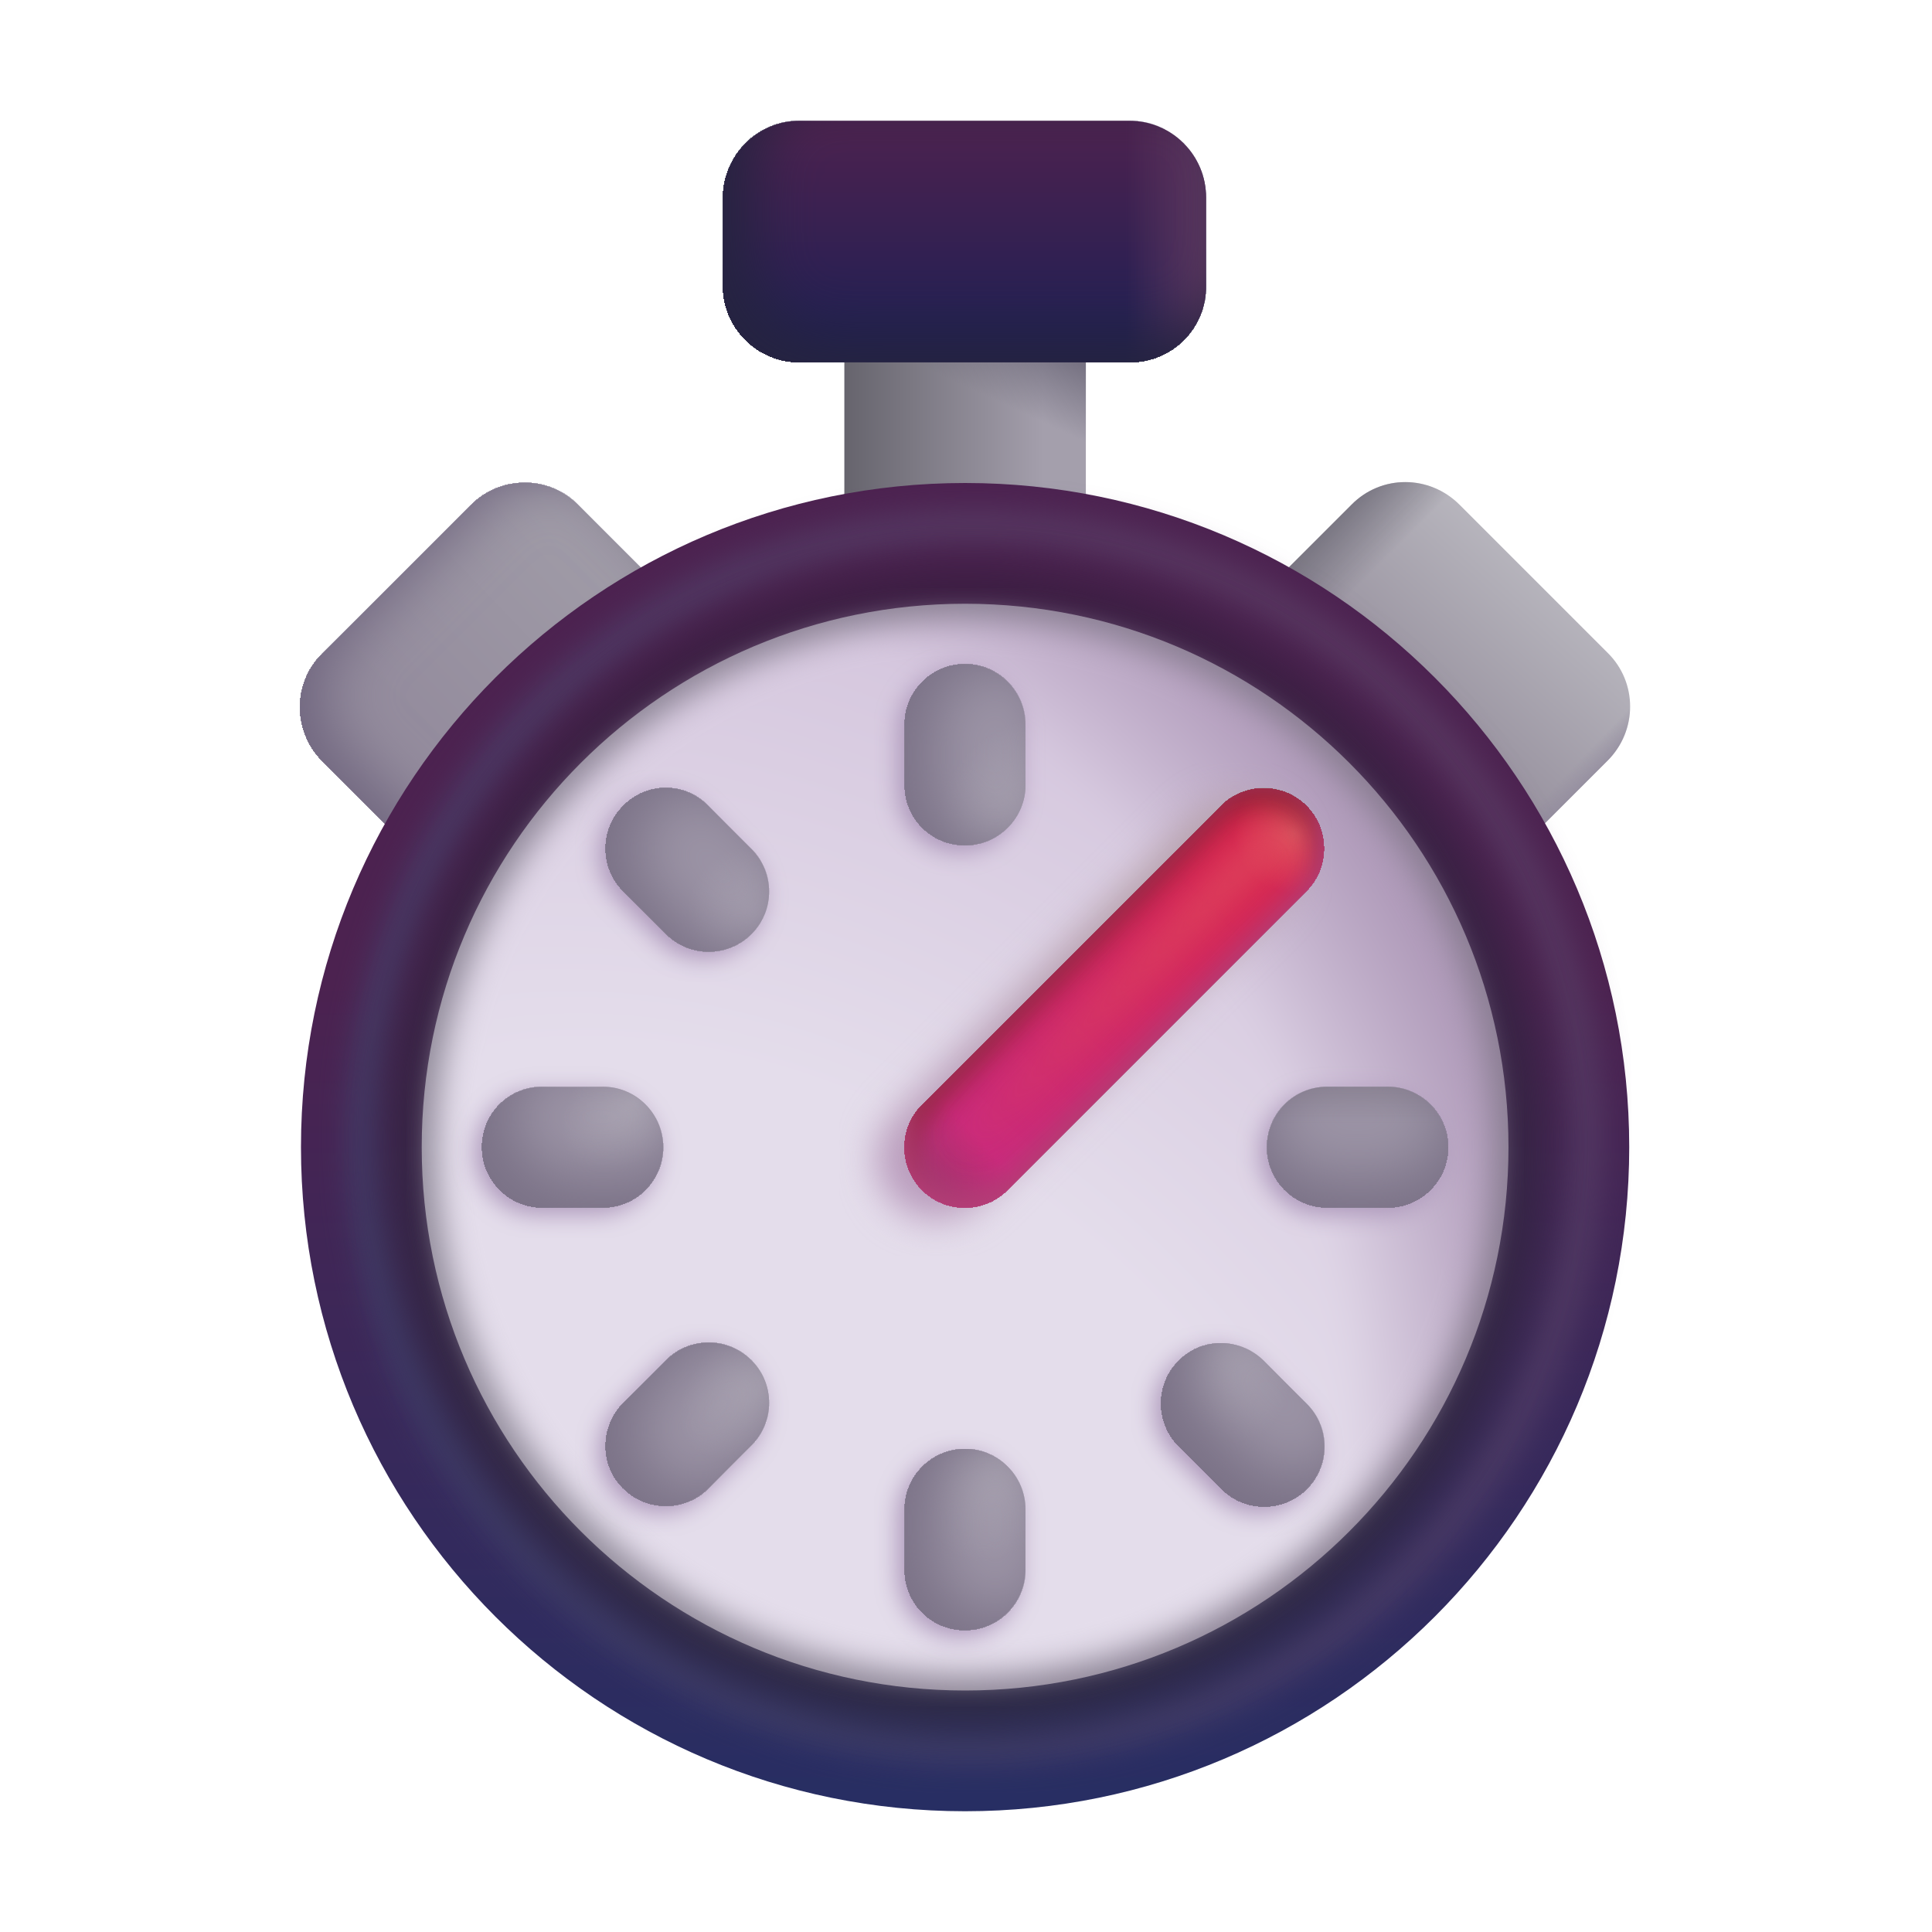
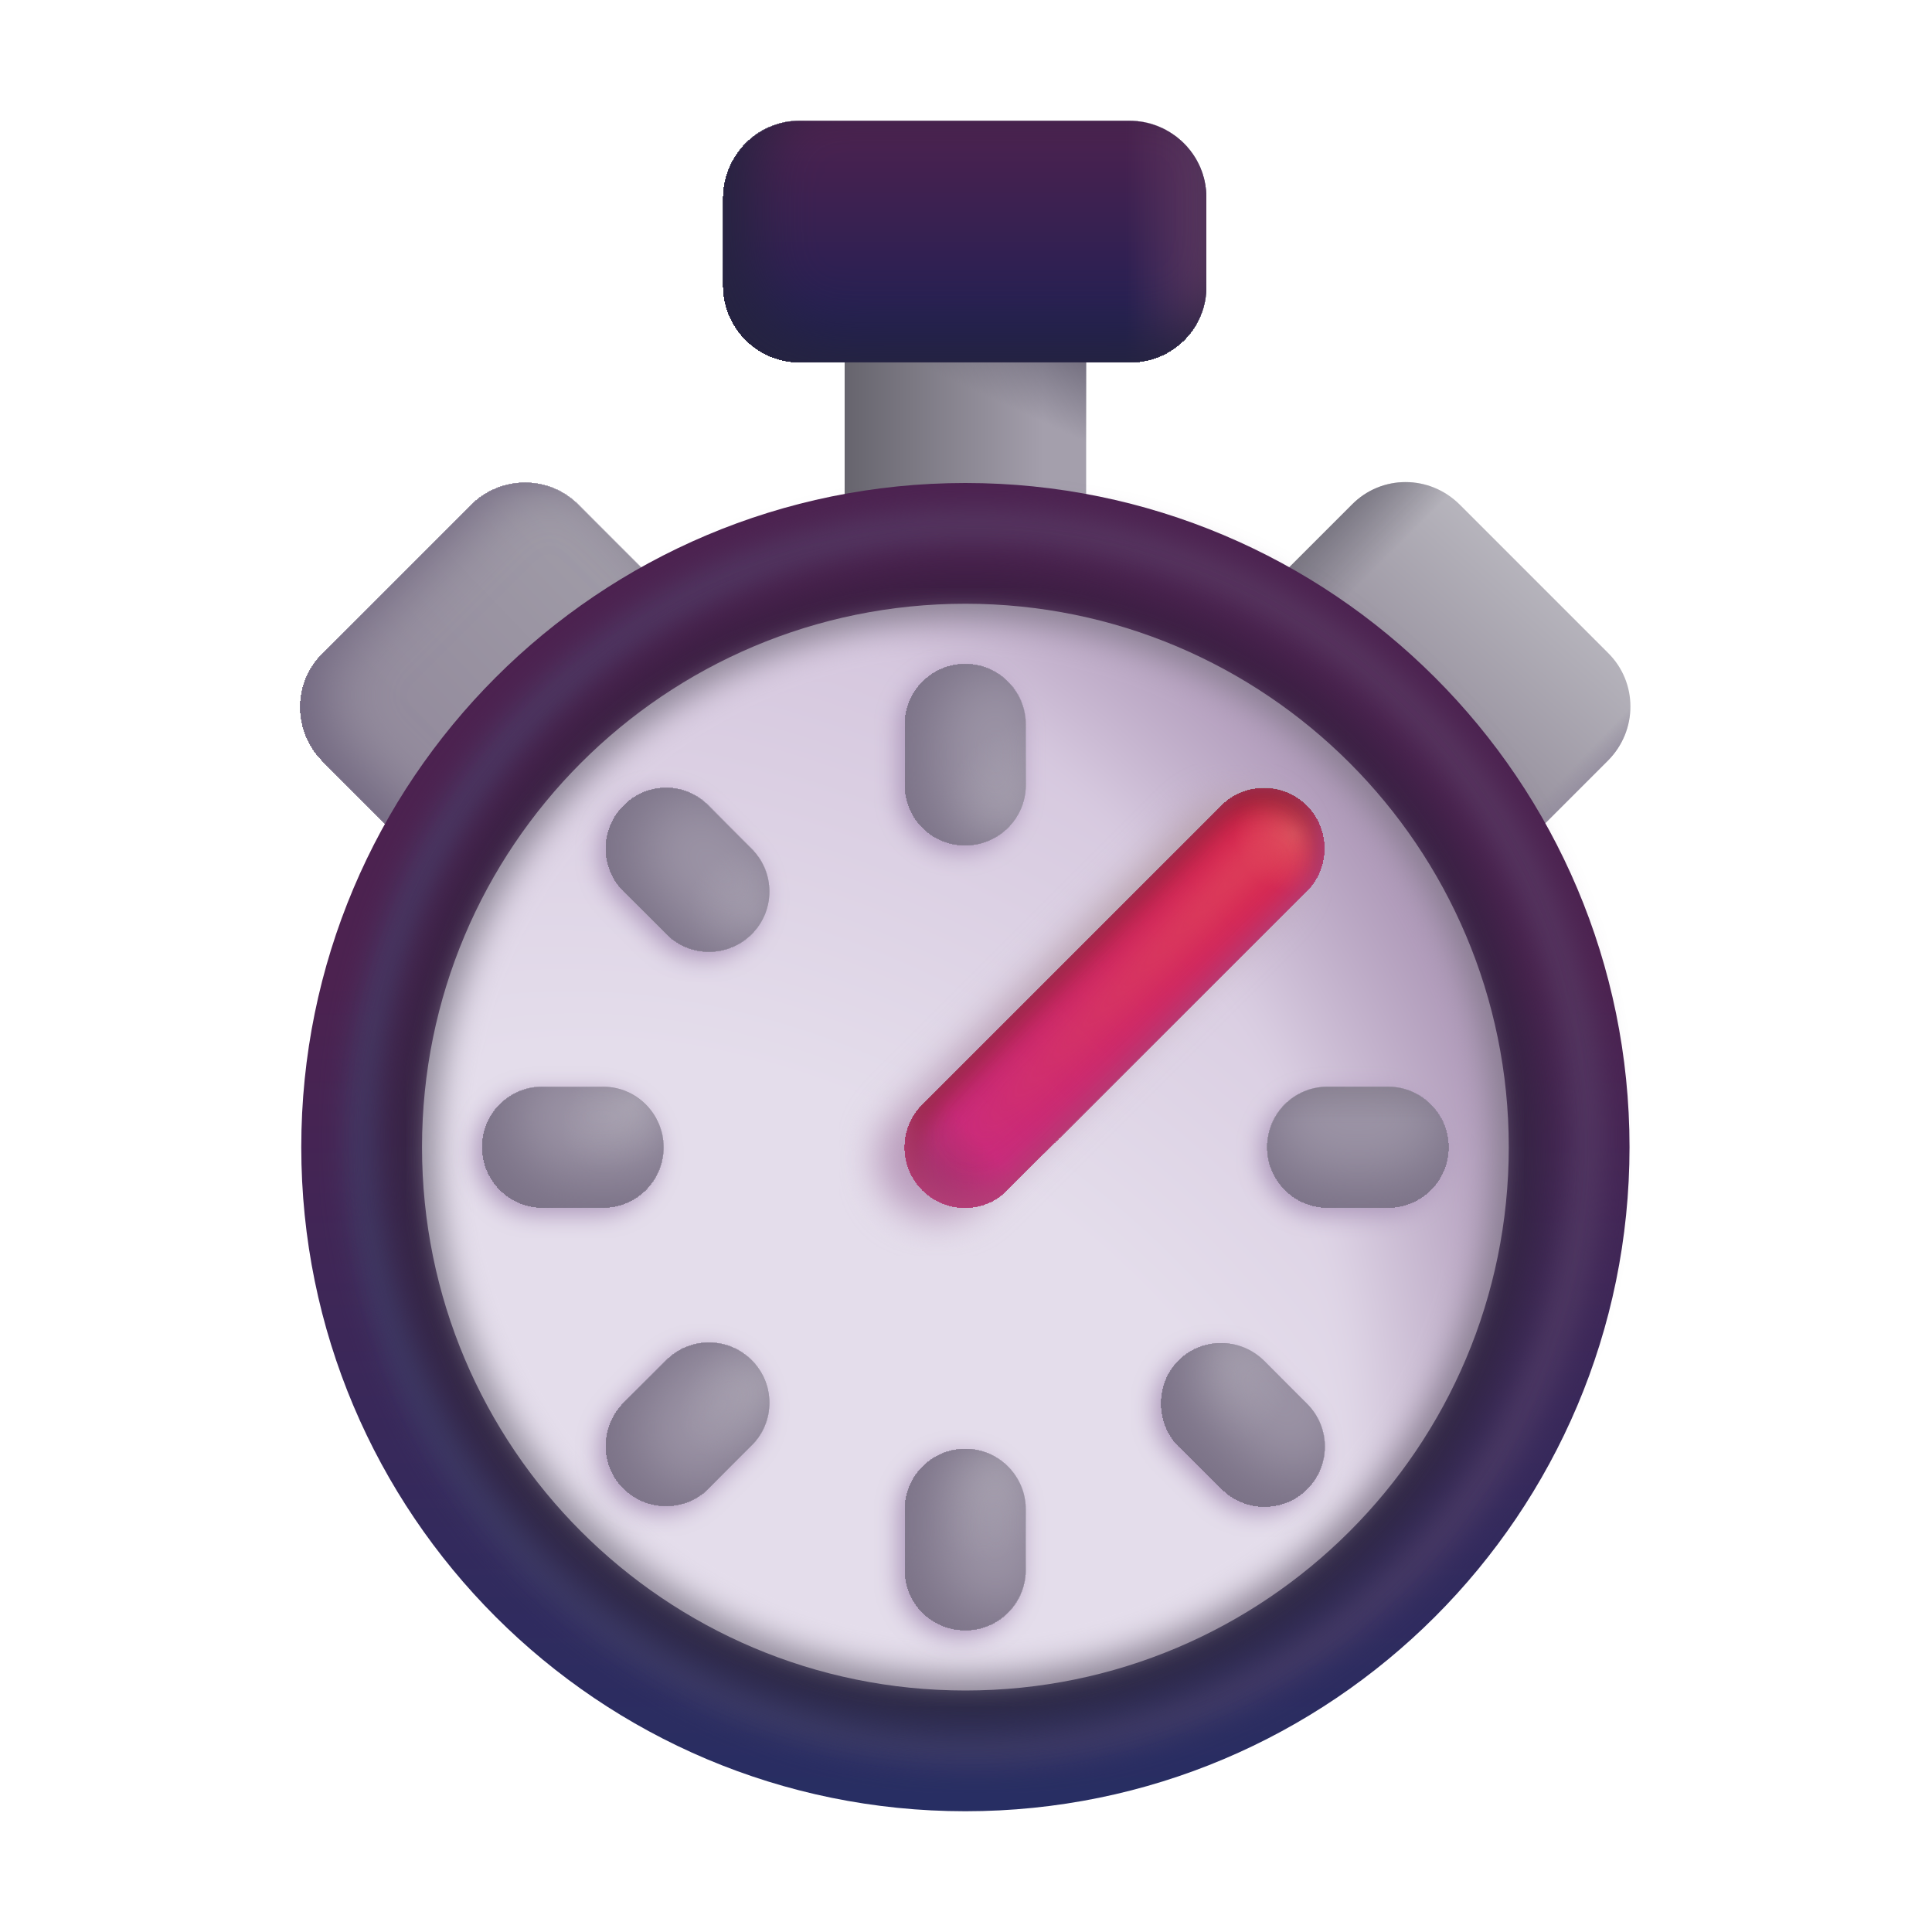
<svg xmlns="http://www.w3.org/2000/svg" width="32" height="32" viewBox="0 0 32 32" fill="none">
-   <path d="M17.985 6H13.985V9H17.985V6Z" fill="url(#paint0_linear_18_13360)" />
-   <path d="M17.985 6H13.985V9H17.985V6Z" fill="url(#paint1_linear_18_13360)" />
+   <path d="M17.99 6H13.99V9H17.99V6Z" fill="url(#paint0_linear_18_13360)" />
+   <path d="M17.99 6H13.99V9H17.99V6Z" fill="url(#paint1_linear_18_13360)" />
  <g filter="url(#filter0_i_18_13360)">
-     <path d="M10.615 11.19L8.165 13.64C7.665 14.14 6.865 14.14 6.375 13.64L5.345 12.61C4.845 12.11 4.845 11.31 5.345 10.82L7.795 8.37C8.295 7.87 9.095 7.87 9.585 8.37L10.625 9.41C11.115 9.89 11.115 10.7 10.615 11.19Z" fill="url(#paint2_linear_18_13360)" />
-   </g>
-   <path d="M21.345 11.19L23.795 13.64C24.295 14.14 25.095 14.14 25.585 13.64L26.625 12.6C27.125 12.1 27.125 11.3 26.625 10.81L24.175 8.36C23.675 7.86 22.875 7.86 22.385 8.36L21.345 9.4C20.845 9.89 20.845 10.7 21.345 11.19Z" fill="url(#paint3_linear_18_13360)" />
-   <path d="M21.345 11.19L23.795 13.64C24.295 14.14 25.095 14.14 25.585 13.64L26.625 12.6C27.125 12.1 27.125 11.3 26.625 10.81L24.175 8.36C23.675 7.86 22.875 7.86 22.385 8.36L21.345 9.4C20.845 9.89 20.845 10.7 21.345 11.19Z" fill="url(#paint4_linear_18_13360)" />
-   <path d="M21.345 11.19L23.795 13.64C24.295 14.14 25.095 14.14 25.585 13.64L26.625 12.6C27.125 12.1 27.125 11.3 26.625 10.81L24.175 8.36C23.675 7.86 22.875 7.86 22.385 8.36L21.345 9.4C20.845 9.89 20.845 10.7 21.345 11.19Z" fill="url(#paint5_linear_18_13360)" />
-   <path d="M15.985 30C22.06 30 26.985 25.075 26.985 19C26.985 12.925 22.06 8 15.985 8C9.91 8 4.985 12.925 4.985 19C4.985 25.075 9.91 30 15.985 30Z" fill="url(#paint6_linear_18_13360)" />
+     <path d="M10.62 11.19L8.16 13.64C7.67 14.14 6.87 14.14 6.38 13.64L5.35 12.61C4.85 12.11 4.85 11.31 5.35 10.82L7.8 8.37C8.3 7.87 9.1 7.87 9.59 8.37L10.63 9.41C11.12 9.89 11.12 10.7 10.62 11.19Z" fill="url(#paint2_linear_18_13360)" />
+   </g>
+   <path d="M21.35 11.19L23.8 13.64C24.3 14.14 25.1 14.14 25.59 13.64L26.63 12.6C27.13 12.1 27.13 11.3 26.63 10.81L24.18 8.36C23.68 7.86 22.88 7.86 22.39 8.36L21.35 9.4C20.85 9.89 20.85 10.7 21.35 11.19Z" fill="url(#paint3_linear_18_13360)" />
+   <path d="M21.35 11.19L23.8 13.64C24.3 14.14 25.1 14.14 25.59 13.64L26.63 12.6C27.13 12.1 27.13 11.3 26.63 10.81L24.18 8.36C23.68 7.86 22.88 7.86 22.39 8.36L21.35 9.4C20.85 9.89 20.85 10.7 21.35 11.19Z" fill="url(#paint4_linear_18_13360)" />
+   <path d="M21.35 11.19L23.8 13.64C24.3 14.14 25.1 14.14 25.59 13.64L26.63 12.6C27.13 12.1 27.13 11.3 26.63 10.81L24.18 8.36C23.68 7.86 22.88 7.86 22.39 8.36L21.35 9.4C20.85 9.89 20.85 10.7 21.35 11.19Z" fill="url(#paint5_linear_18_13360)" />
+   <path d="M15.99 30C22.06 30 26.99 25.08 26.99 19C26.99 12.92 22.06 8 15.99 8C9.91 8 4.99 12.92 4.99 19C4.99 25.08 9.91 30 15.99 30Z" fill="url(#paint6_linear_18_13360)" />
  <g filter="url(#filter1_f_18_13360)">
-     <path d="M16.157 28.938C21.74 28.938 26.266 24.411 26.266 18.828C26.266 13.245 21.74 8.719 16.157 8.719C10.574 8.719 6.048 13.245 6.048 18.828C6.048 24.411 10.574 28.938 16.157 28.938Z" stroke="url(#paint7_linear_18_13360)" stroke-width="0.5" />
+     <path d="M16.16 28.94C21.74 28.94 26.27 24.41 26.27 18.83C26.27 13.24 21.74 8.72 16.16 8.72C10.57 8.72 6.05 13.24 6.05 18.83C6.05 24.41 10.57 28.94 16.16 28.94Z" stroke="url(#paint7_linear_18_13360)" stroke-width="0.5" />
  </g>
  <g filter="url(#filter2_f_18_13360)">
-     <path d="M15.985 28.594C21.284 28.594 25.579 24.299 25.579 19C25.579 13.701 21.284 9.406 15.985 9.406C10.687 9.406 6.391 13.701 6.391 19C6.391 24.299 10.687 28.594 15.985 28.594Z" fill="url(#paint8_linear_18_13360)" />
+     <path d="M15.99 28.59C21.28 28.59 25.58 24.3 25.58 19C25.58 13.7 21.28 9.41 15.99 9.41C10.69 9.41 6.39 13.7 6.39 19C6.39 24.3 10.69 28.59 15.99 28.59Z" fill="url(#paint8_linear_18_13360)" />
  </g>
  <g filter="url(#filter3_i_18_13360)">
-     <path d="M18.715 6H13.245C12.545 6 11.975 5.43 11.975 4.73V3.27C11.985 2.57 12.545 2 13.245 2H18.705C19.405 2 19.975 2.57 19.975 3.27V4.73C19.985 5.43 19.415 6 18.715 6Z" fill="url(#paint9_linear_18_13360)" />
-     <path d="M18.715 6H13.245C12.545 6 11.975 5.43 11.975 4.73V3.27C11.985 2.57 12.545 2 13.245 2H18.705C19.405 2 19.975 2.57 19.975 3.27V4.73C19.985 5.43 19.415 6 18.715 6Z" fill="url(#paint10_linear_18_13360)" />
-   </g>
-   <path d="M15.985 28C20.956 28 24.985 23.971 24.985 19C24.985 14.029 20.956 10 15.985 10C11.014 10 6.985 14.029 6.985 19C6.985 23.971 11.014 28 15.985 28Z" fill="url(#paint11_linear_18_13360)" />
+     <path d="M18.72 6H13.25C12.55 6 11.98 5.43 11.98 4.73V3.27C11.99 2.57 12.55 2 13.25 2H18.7C19.41 2 19.98 2.57 19.98 3.27V4.73C19.99 5.43 19.42 6 18.72 6Z" fill="url(#paint9_linear_18_13360)" />
+     <path d="M18.72 6H13.25C12.55 6 11.98 5.43 11.98 4.73V3.27C11.99 2.57 12.55 2 13.25 2H18.7C19.41 2 19.98 2.57 19.98 3.27V4.73C19.99 5.43 19.42 6 18.72 6Z" fill="url(#paint10_linear_18_13360)" />
+   </g>
+   <path d="M15.99 28C20.96 28 24.99 23.97 24.99 19C24.99 14.03 20.96 10 15.99 10C11.01 10 6.99 14.03 6.99 19C6.99 23.97 11.01 28 15.99 28Z" fill="url(#paint11_linear_18_13360)" />
  <g filter="url(#filter4_f_18_13360)">
-     <path d="M15.985 27.75C20.818 27.75 24.736 23.833 24.736 19C24.736 14.167 20.818 10.249 15.985 10.249C11.152 10.249 7.234 14.167 7.234 19C7.234 23.833 11.152 27.75 15.985 27.75Z" fill="url(#paint12_radial_18_13360)" />
-     <path d="M15.985 27.75C20.818 27.75 24.736 23.833 24.736 19C24.736 14.167 20.818 10.249 15.985 10.249C11.152 10.249 7.234 14.167 7.234 19C7.234 23.833 11.152 27.75 15.985 27.75Z" fill="url(#paint13_radial_18_13360)" />
+     <path d="M15.99 27.75C20.82 27.75 24.74 23.83 24.74 19C24.74 14.17 20.82 10.25 15.99 10.25C11.15 10.25 7.23 14.17 7.23 19C7.23 23.83 11.15 27.75 15.99 27.75Z" fill="url(#paint12_radial_18_13360)" />
+     <path d="M15.99 27.75C20.82 27.75 24.74 23.83 24.74 19C24.74 14.17 20.82 10.25 15.99 10.25C11.15 10.25 7.23 14.17 7.23 19C7.23 23.83 11.15 27.75 15.99 27.75Z" fill="url(#paint13_radial_18_13360)" />
  </g>
  <g filter="url(#filter5_f_18_13360)">
-     <path d="M14.805 19.904C14.415 19.515 14.415 18.884 14.805 18.494L19.755 13.544C20.145 13.155 20.775 13.155 21.165 13.544C21.555 13.934 21.555 14.565 21.165 14.954L16.215 19.904C15.825 20.294 15.195 20.294 14.805 19.904Z" fill="url(#paint14_linear_18_13360)" />
+     <path d="M14.81 19.9C14.42 19.51 14.42 18.88 14.81 18.49L19.76 13.54C20.15 13.15 20.78 13.15 21.17 13.54C21.56 13.93 21.56 14.56 21.17 14.95L16.22 19.9C15.83 20.29 15.2 20.29 14.81 19.9Z" fill="url(#paint14_linear_18_13360)" />
  </g>
  <g filter="url(#filter6_di_18_13360)">
-     <path d="M14.985 13V12C14.985 11.45 15.435 11 15.985 11C16.535 11 16.985 11.45 16.985 12V13C16.985 13.55 16.535 14 15.985 14C15.425 14 14.985 13.55 14.985 13Z" fill="#9B93A5" />
-     <path d="M14.985 13V12C14.985 11.45 15.435 11 15.985 11C16.535 11 16.985 11.45 16.985 12V13C16.985 13.55 16.535 14 15.985 14C15.425 14 14.985 13.55 14.985 13Z" fill="url(#paint15_radial_18_13360)" />
+     <path d="M14.99 13V12C14.99 11.45 15.44 11 15.99 11C16.54 11 16.99 11.45 16.99 12V13C16.99 13.55 16.54 14 15.99 14C15.43 14 14.99 13.55 14.99 13Z" fill="#9B93A5" />
+     <path d="M14.99 13V12C14.99 11.45 15.44 11 15.99 11C16.54 11 16.99 11.45 16.99 12V13C16.99 13.55 16.54 14 15.99 14C15.43 14 14.99 13.55 14.99 13Z" fill="url(#paint15_radial_18_13360)" />
  </g>
  <g filter="url(#filter7_di_18_13360)">
-     <path d="M14.985 26V25C14.985 24.45 15.435 24 15.985 24C16.535 24 16.985 24.45 16.985 25V26C16.985 26.55 16.535 27 15.985 27C15.425 27 14.985 26.55 14.985 26Z" fill="#9B93A5" />
-     <path d="M14.985 26V25C14.985 24.45 15.435 24 15.985 24C16.535 24 16.985 24.45 16.985 25V26C16.985 26.55 16.535 27 15.985 27C15.425 27 14.985 26.55 14.985 26Z" fill="url(#paint16_radial_18_13360)" />
+     <path d="M14.99 26V25C14.99 24.45 15.44 24 15.99 24C16.54 24 16.99 24.45 16.99 25V26C16.99 26.55 16.54 27 15.99 27C15.43 27 14.99 26.55 14.99 26Z" fill="#9B93A5" />
+     <path d="M14.99 26V25C14.99 24.45 15.44 24 15.99 24C16.54 24 16.99 24.45 16.99 25V26C16.99 26.55 16.54 27 15.99 27C15.43 27 14.99 26.55 14.99 26Z" fill="url(#paint16_radial_18_13360)" />
  </g>
  <g filter="url(#filter8_di_18_13360)">
-     <path d="M21.985 18H22.985C23.535 18 23.985 18.45 23.985 19C23.985 19.55 23.535 20 22.985 20H21.985C21.435 20 20.985 19.55 20.985 19C20.985 18.45 21.425 18 21.985 18Z" fill="#9B93A5" />
-     <path d="M21.985 18H22.985C23.535 18 23.985 18.45 23.985 19C23.985 19.55 23.535 20 22.985 20H21.985C21.435 20 20.985 19.55 20.985 19C20.985 18.45 21.425 18 21.985 18Z" fill="url(#paint17_linear_18_13360)" />
+     <path d="M21.99 18H22.99C23.54 18 23.99 18.45 23.99 19C23.99 19.55 23.54 20 22.99 20H21.99C21.44 20 20.99 19.55 20.99 19C20.99 18.45 21.43 18 21.99 18Z" fill="#9B93A5" />
+     <path d="M21.99 18H22.99C23.54 18 23.99 18.45 23.99 19C23.99 19.55 23.54 20 22.99 20H21.99C21.44 20 20.99 19.55 20.99 19C20.99 18.45 21.43 18 21.99 18Z" fill="url(#paint17_linear_18_13360)" />
  </g>
  <g filter="url(#filter9_di_18_13360)">
-     <path d="M8.985 18H9.985C10.535 18 10.985 18.45 10.985 19C10.985 19.55 10.535 20 9.985 20H8.985C8.435 20 7.985 19.55 7.985 19C7.985 18.45 8.425 18 8.985 18Z" fill="#9B93A5" />
-     <path d="M8.985 18H9.985C10.535 18 10.985 18.45 10.985 19C10.985 19.55 10.535 20 9.985 20H8.985C8.435 20 7.985 19.55 7.985 19C7.985 18.45 8.425 18 8.985 18Z" fill="url(#paint18_radial_18_13360)" />
+     <path d="M8.99 18H9.99C10.54 18 10.99 18.45 10.99 19C10.99 19.55 10.54 20 9.99 20H8.99C8.44 20 7.99 19.55 7.99 19C7.99 18.45 8.43 18 8.99 18Z" fill="#9B93A5" />
+     <path d="M8.99 18H9.99C10.54 18 10.99 18.45 10.99 19C10.99 19.55 10.54 20 9.99 20H8.99C8.44 20 7.99 19.55 7.99 19C7.99 18.45 8.43 18 8.99 18Z" fill="url(#paint18_radial_18_13360)" />
  </g>
  <g filter="url(#filter10_di_18_13360)">
-     <path d="M20.935 22.54L21.645 23.25C22.035 23.64 22.035 24.27 21.645 24.66C21.255 25.05 20.625 25.05 20.235 24.66L19.525 23.95C19.135 23.56 19.135 22.93 19.525 22.54C19.905 22.15 20.535 22.15 20.935 22.54Z" fill="#9B93A5" />
-     <path d="M20.935 22.54L21.645 23.25C22.035 23.64 22.035 24.27 21.645 24.66C21.255 25.05 20.625 25.05 20.235 24.66L19.525 23.95C19.135 23.56 19.135 22.93 19.525 22.54C19.905 22.15 20.535 22.15 20.935 22.54Z" fill="url(#paint19_radial_18_13360)" />
+     <path d="M20.94 22.54L21.65 23.25C22.04 23.64 22.04 24.27 21.65 24.66C21.26 25.05 20.63 25.05 20.24 24.66L19.52 23.95C19.14 23.56 19.14 22.93 19.52 22.54C19.91 22.15 20.54 22.15 20.94 22.54Z" fill="#9B93A5" />
+     <path d="M20.94 22.54L21.65 23.25C22.04 23.64 22.04 24.27 21.65 24.66C21.26 25.05 20.63 25.05 20.24 24.66L19.52 23.95C19.14 23.56 19.14 22.93 19.52 22.54C19.91 22.15 20.54 22.15 20.94 22.54Z" fill="url(#paint19_radial_18_13360)" />
  </g>
  <g filter="url(#filter11_di_18_13360)">
-     <path d="M11.735 13.35L12.445 14.06C12.835 14.45 12.835 15.08 12.445 15.47C12.055 15.86 11.425 15.86 11.035 15.47L10.325 14.76C9.935 14.37 9.935 13.74 10.325 13.35C10.715 12.95 11.345 12.95 11.735 13.35Z" fill="#9B93A5" />
-     <path d="M11.735 13.35L12.445 14.06C12.835 14.45 12.835 15.08 12.445 15.47C12.055 15.86 11.425 15.86 11.035 15.47L10.325 14.76C9.935 14.37 9.935 13.74 10.325 13.35C10.715 12.95 11.345 12.95 11.735 13.35Z" fill="url(#paint20_radial_18_13360)" />
-   </g>
-   <path d="M19.515 14.05L20.225 13.34C20.615 12.95 21.245 12.95 21.635 13.34C22.025 13.73 22.025 14.36 21.635 14.75L20.925 15.46C20.535 15.85 19.905 15.85 19.515 15.46C19.125 15.08 19.125 14.44 19.515 14.05Z" fill="url(#paint21_linear_18_13360)" />
+     <path d="M11.74 13.35L12.45 14.06C12.84 14.45 12.84 15.08 12.45 15.47C12.06 15.86 11.43 15.86 11.04 15.47L10.33 14.76C9.94 14.37 9.94 13.74 10.33 13.35C10.72 12.95 11.35 12.95 11.74 13.35Z" fill="#9B93A5" />
+     <path d="M11.74 13.35L12.45 14.06C12.84 14.45 12.84 15.08 12.45 15.47C12.06 15.86 11.43 15.86 11.04 15.47L10.33 14.76C9.94 14.37 9.94 13.74 10.33 13.35C10.72 12.95 11.35 12.95 11.74 13.35Z" fill="url(#paint20_radial_18_13360)" />
+   </g>
+   <path d="M19.52 14.05L20.23 13.34C20.62 12.95 21.25 12.95 21.64 13.34C22.03 13.73 22.03 14.36 21.64 14.75L20.93 15.46C20.54 15.85 19.91 15.85 19.52 15.46C19.13 15.08 19.13 14.44 19.52 14.05Z" fill="url(#paint21_linear_18_13360)" />
  <g filter="url(#filter12_di_18_13360)">
-     <path d="M10.325 23.24L11.035 22.53C11.425 22.14 12.055 22.14 12.445 22.53C12.835 22.92 12.835 23.55 12.445 23.94L11.735 24.65C11.345 25.04 10.715 25.04 10.325 24.65C9.935 24.27 9.935 23.64 10.325 23.24Z" fill="#9B93A5" />
-     <path d="M10.325 23.24L11.035 22.53C11.425 22.14 12.055 22.14 12.445 22.53C12.835 22.92 12.835 23.55 12.445 23.94L11.735 24.65C11.345 25.04 10.715 25.04 10.325 24.65C9.935 24.27 9.935 23.64 10.325 23.24Z" fill="url(#paint22_radial_18_13360)" />
+     <path d="M10.33 23.24L11.04 22.53C11.43 22.14 12.06 22.14 12.45 22.53C12.84 22.92 12.84 23.55 12.45 23.94L11.74 24.65C11.35 25.04 10.72 25.04 10.33 24.65C9.94 24.27 9.94 23.64 10.33 23.24Z" fill="#9B93A5" />
+     <path d="M10.33 23.24L11.04 22.53C11.43 22.14 12.06 22.14 12.45 22.53C12.84 22.92 12.84 23.55 12.45 23.94L11.74 24.65C11.35 25.04 10.72 25.04 10.33 24.65C9.94 24.27 9.94 23.64 10.33 23.24Z" fill="url(#paint22_radial_18_13360)" />
  </g>
  <g filter="url(#filter13_ii_18_13360)">
-     <path d="M15.275 19.71C14.885 19.32 14.885 18.69 15.275 18.3L20.225 13.35C20.615 12.96 21.245 12.96 21.635 13.35C22.025 13.74 22.025 14.37 21.635 14.76L16.685 19.71C16.295 20.1 15.665 20.1 15.275 19.71Z" fill="url(#paint23_linear_18_13360)" />
-     <path d="M15.275 19.71C14.885 19.32 14.885 18.69 15.275 18.3L20.225 13.35C20.615 12.96 21.245 12.96 21.635 13.35C22.025 13.74 22.025 14.37 21.635 14.76L16.685 19.71C16.295 20.1 15.665 20.1 15.275 19.71Z" fill="url(#paint24_linear_18_13360)" />
-     <path d="M15.275 19.71C14.885 19.32 14.885 18.69 15.275 18.3L20.225 13.35C20.615 12.96 21.245 12.96 21.635 13.35C22.025 13.74 22.025 14.37 21.635 14.76L16.685 19.71C16.295 20.1 15.665 20.1 15.275 19.71Z" fill="url(#paint25_radial_18_13360)" />
+     <path d="M15.28 19.71C14.89 19.32 14.89 18.69 15.28 18.3L20.23 13.35C20.62 12.96 21.25 12.96 21.64 13.35C22.03 13.74 22.03 14.37 21.64 14.76L16.68 19.71C16.3 20.1 15.67 20.1 15.28 19.71Z" fill="url(#paint23_linear_18_13360)" />
+     <path d="M15.28 19.71C14.89 19.32 14.89 18.69 15.28 18.3L20.23 13.35C20.62 12.96 21.25 12.96 21.64 13.35C22.03 13.74 22.03 14.37 21.64 14.76L16.68 19.71C16.3 20.1 15.67 20.1 15.28 19.71Z" fill="url(#paint24_linear_18_13360)" />
+     <path d="M15.28 19.71C14.89 19.32 14.89 18.69 15.28 18.3L20.23 13.35C20.62 12.96 21.25 12.96 21.64 13.35C22.03 13.74 22.03 14.37 21.64 14.76L16.68 19.71C16.3 20.1 15.67 20.1 15.28 19.71Z" fill="url(#paint25_radial_18_13360)" />
  </g>
  <g filter="url(#filter14_f_18_13360)">
-     <path d="M21.03 13.943L15.975 18.979" stroke="url(#paint26_linear_18_13360)" stroke-width="0.5" />
+     <path d="M21.03 13.94L15.98 18.98" stroke="url(#paint26_linear_18_13360)" stroke-width="0.5" />
  </g>
  <defs>
    <filter id="filter0_i_18_13360" x="4.97" y="7.795" width="6.421" height="6.22" filterUnits="userSpaceOnUse" color-interpolation-filters="sRGB">
      <feFlood flood-opacity="0" result="BackgroundImageFix" />
      <feBlend mode="normal" in="SourceGraphic" in2="BackgroundImageFix" result="shape" />
      <feColorMatrix in="SourceAlpha" type="matrix" values="0 0 0 0 0 0 0 0 0 0 0 0 0 0 0 0 0 0 127 0" result="hardAlpha" />
      <feOffset dx="0.4" dy="-0.2" />
      <feGaussianBlur stdDeviation="0.5" />
      <feComposite in2="hardAlpha" operator="arithmetic" k2="-1" k3="1" />
      <feColorMatrix type="matrix" values="0 0 0 0 0.443 0 0 0 0 0.404 0 0 0 0 0.502 0 0 0 1 0" />
      <feBlend mode="normal" in2="shape" result="effect1_innerShadow_18_13360" />
    </filter>
    <filter id="filter1_f_18_13360" x="5.298" y="7.969" width="21.719" height="21.719" filterUnits="userSpaceOnUse" color-interpolation-filters="sRGB">
      <feFlood flood-opacity="0" result="BackgroundImageFix" />
      <feBlend mode="normal" in="SourceGraphic" in2="BackgroundImageFix" result="shape" />
      <feGaussianBlur stdDeviation="0.25" result="effect1_foregroundBlur_18_13360" />
    </filter>
    <filter id="filter2_f_18_13360" x="5.641" y="8.656" width="20.688" height="20.688" filterUnits="userSpaceOnUse" color-interpolation-filters="sRGB">
      <feFlood flood-opacity="0" result="BackgroundImageFix" />
      <feBlend mode="normal" in="SourceGraphic" in2="BackgroundImageFix" result="shape" />
      <feGaussianBlur stdDeviation="0.375" result="effect1_foregroundBlur_18_13360" />
    </filter>
    <filter id="filter3_i_18_13360" x="11.975" y="1.5" width="8.5" height="4.5" filterUnits="userSpaceOnUse" color-interpolation-filters="sRGB">
      <feFlood flood-opacity="0" result="BackgroundImageFix" />
      <feBlend mode="normal" in="SourceGraphic" in2="BackgroundImageFix" result="shape" />
      <feColorMatrix in="SourceAlpha" type="matrix" values="0 0 0 0 0 0 0 0 0 0 0 0 0 0 0 0 0 0 127 0" result="hardAlpha" />
      <feOffset dx="0.5" dy="-0.5" />
      <feGaussianBlur stdDeviation="0.5" />
      <feComposite in2="hardAlpha" operator="arithmetic" k2="-1" k3="1" />
      <feColorMatrix type="matrix" values="0 0 0 0 0.145 0 0 0 0 0.137 0 0 0 0 0.251 0 0 0 1 0" />
      <feBlend mode="normal" in2="shape" result="effect1_innerShadow_18_13360" />
    </filter>
    <filter id="filter4_f_18_13360" x="6.734" y="9.749" width="18.501" height="18.501" filterUnits="userSpaceOnUse" color-interpolation-filters="sRGB">
      <feFlood flood-opacity="0" result="BackgroundImageFix" />
      <feBlend mode="normal" in="SourceGraphic" in2="BackgroundImageFix" result="shape" />
      <feGaussianBlur stdDeviation="0.25" result="effect1_foregroundBlur_18_13360" />
    </filter>
    <filter id="filter5_f_18_13360" x="13.912" y="12.652" width="8.145" height="8.145" filterUnits="userSpaceOnUse" color-interpolation-filters="sRGB">
      <feFlood flood-opacity="0" result="BackgroundImageFix" />
      <feBlend mode="normal" in="SourceGraphic" in2="BackgroundImageFix" result="shape" />
      <feGaussianBlur stdDeviation="0.3" result="effect1_foregroundBlur_18_13360" />
    </filter>
    <filter id="filter6_di_18_13360" x="14.485" y="10.7" width="3" height="3.8" filterUnits="userSpaceOnUse" color-interpolation-filters="sRGB">
      <feFlood flood-opacity="0" result="BackgroundImageFix" />
      <feColorMatrix in="SourceAlpha" type="matrix" values="0 0 0 0 0 0 0 0 0 0 0 0 0 0 0 0 0 0 127 0" result="hardAlpha" />
      <feOffset dx="-0.1" dy="0.1" />
      <feGaussianBlur stdDeviation="0.2" />
      <feComposite in2="hardAlpha" operator="out" />
      <feColorMatrix type="matrix" values="0 0 0 0 0.675 0 0 0 0 0.592 0 0 0 0 0.729 0 0 0 1 0" />
      <feBlend mode="normal" in2="BackgroundImageFix" result="effect1_dropShadow_18_13360" />
      <feBlend mode="normal" in="SourceGraphic" in2="effect1_dropShadow_18_13360" result="shape" />
      <feColorMatrix in="SourceAlpha" type="matrix" values="0 0 0 0 0 0 0 0 0 0 0 0 0 0 0 0 0 0 127 0" result="hardAlpha" />
      <feOffset dx="0.5" />
      <feGaussianBlur stdDeviation="0.5" />
      <feComposite in2="hardAlpha" operator="arithmetic" k2="-1" k3="1" />
      <feColorMatrix type="matrix" values="0 0 0 0 0.478 0 0 0 0 0.443 0 0 0 0 0.525 0 0 0 1 0" />
      <feBlend mode="normal" in2="shape" result="effect2_innerShadow_18_13360" />
    </filter>
    <filter id="filter7_di_18_13360" x="14.485" y="23.7" width="3" height="3.8" filterUnits="userSpaceOnUse" color-interpolation-filters="sRGB">
      <feFlood flood-opacity="0" result="BackgroundImageFix" />
      <feColorMatrix in="SourceAlpha" type="matrix" values="0 0 0 0 0 0 0 0 0 0 0 0 0 0 0 0 0 0 127 0" result="hardAlpha" />
      <feOffset dx="-0.1" dy="0.1" />
      <feGaussianBlur stdDeviation="0.2" />
      <feComposite in2="hardAlpha" operator="out" />
      <feColorMatrix type="matrix" values="0 0 0 0 0.675 0 0 0 0 0.592 0 0 0 0 0.729 0 0 0 1 0" />
      <feBlend mode="normal" in2="BackgroundImageFix" result="effect1_dropShadow_18_13360" />
      <feBlend mode="normal" in="SourceGraphic" in2="effect1_dropShadow_18_13360" result="shape" />
      <feColorMatrix in="SourceAlpha" type="matrix" values="0 0 0 0 0 0 0 0 0 0 0 0 0 0 0 0 0 0 127 0" result="hardAlpha" />
      <feOffset dx="0.5" dy="-0.25" />
      <feGaussianBlur stdDeviation="0.5" />
      <feComposite in2="hardAlpha" operator="arithmetic" k2="-1" k3="1" />
      <feColorMatrix type="matrix" values="0 0 0 0 0.478 0 0 0 0 0.443 0 0 0 0 0.525 0 0 0 1 0" />
      <feBlend mode="normal" in2="shape" result="effect2_innerShadow_18_13360" />
    </filter>
    <filter id="filter8_di_18_13360" x="20.485" y="17.5" width="3.8" height="3" filterUnits="userSpaceOnUse" color-interpolation-filters="sRGB">
      <feFlood flood-opacity="0" result="BackgroundImageFix" />
      <feColorMatrix in="SourceAlpha" type="matrix" values="0 0 0 0 0 0 0 0 0 0 0 0 0 0 0 0 0 0 127 0" result="hardAlpha" />
      <feOffset dx="-0.1" dy="0.1" />
      <feGaussianBlur stdDeviation="0.2" />
      <feComposite in2="hardAlpha" operator="out" />
      <feColorMatrix type="matrix" values="0 0 0 0 0.675 0 0 0 0 0.592 0 0 0 0 0.729 0 0 0 1 0" />
      <feBlend mode="normal" in2="BackgroundImageFix" result="effect1_dropShadow_18_13360" />
      <feBlend mode="normal" in="SourceGraphic" in2="effect1_dropShadow_18_13360" result="shape" />
      <feColorMatrix in="SourceAlpha" type="matrix" values="0 0 0 0 0 0 0 0 0 0 0 0 0 0 0 0 0 0 127 0" result="hardAlpha" />
      <feOffset dy="-0.5" />
      <feGaussianBlur stdDeviation="0.5" />
      <feComposite in2="hardAlpha" operator="arithmetic" k2="-1" k3="1" />
      <feColorMatrix type="matrix" values="0 0 0 0 0.478 0 0 0 0 0.443 0 0 0 0 0.525 0 0 0 1 0" />
      <feBlend mode="normal" in2="shape" result="effect2_innerShadow_18_13360" />
    </filter>
    <filter id="filter9_di_18_13360" x="7.485" y="17.5" width="4" height="3" filterUnits="userSpaceOnUse" color-interpolation-filters="sRGB">
      <feFlood flood-opacity="0" result="BackgroundImageFix" />
      <feColorMatrix in="SourceAlpha" type="matrix" values="0 0 0 0 0 0 0 0 0 0 0 0 0 0 0 0 0 0 127 0" result="hardAlpha" />
      <feOffset dx="-0.1" dy="0.1" />
      <feGaussianBlur stdDeviation="0.2" />
      <feComposite in2="hardAlpha" operator="out" />
      <feColorMatrix type="matrix" values="0 0 0 0 0.675 0 0 0 0 0.592 0 0 0 0 0.729 0 0 0 1 0" />
      <feBlend mode="normal" in2="BackgroundImageFix" result="effect1_dropShadow_18_13360" />
      <feBlend mode="normal" in="SourceGraphic" in2="effect1_dropShadow_18_13360" result="shape" />
      <feColorMatrix in="SourceAlpha" type="matrix" values="0 0 0 0 0 0 0 0 0 0 0 0 0 0 0 0 0 0 127 0" result="hardAlpha" />
      <feOffset dx="0.5" dy="-0.5" />
      <feGaussianBlur stdDeviation="0.5" />
      <feComposite in2="hardAlpha" operator="arithmetic" k2="-1" k3="1" />
      <feColorMatrix type="matrix" values="0 0 0 0 0.478 0 0 0 0 0.443 0 0 0 0 0.525 0 0 0 1 0" />
      <feBlend mode="normal" in2="shape" result="effect2_innerShadow_18_13360" />
    </filter>
    <filter id="filter10_di_18_13360" x="18.733" y="21.748" width="3.705" height="3.705" filterUnits="userSpaceOnUse" color-interpolation-filters="sRGB">
      <feFlood flood-opacity="0" result="BackgroundImageFix" />
      <feColorMatrix in="SourceAlpha" type="matrix" values="0 0 0 0 0 0 0 0 0 0 0 0 0 0 0 0 0 0 127 0" result="hardAlpha" />
      <feOffset dx="-0.1" dy="0.1" />
      <feGaussianBlur stdDeviation="0.2" />
      <feComposite in2="hardAlpha" operator="out" />
      <feColorMatrix type="matrix" values="0 0 0 0 0.675 0 0 0 0 0.592 0 0 0 0 0.729 0 0 0 1 0" />
      <feBlend mode="normal" in2="BackgroundImageFix" result="effect1_dropShadow_18_13360" />
      <feBlend mode="normal" in="SourceGraphic" in2="effect1_dropShadow_18_13360" result="shape" />
      <feColorMatrix in="SourceAlpha" type="matrix" values="0 0 0 0 0 0 0 0 0 0 0 0 0 0 0 0 0 0 127 0" result="hardAlpha" />
      <feOffset dx="0.5" dy="-0.5" />
      <feGaussianBlur stdDeviation="0.5" />
      <feComposite in2="hardAlpha" operator="arithmetic" k2="-1" k3="1" />
      <feColorMatrix type="matrix" values="0 0 0 0 0.478 0 0 0 0 0.443 0 0 0 0 0.525 0 0 0 1 0" />
      <feBlend mode="normal" in2="shape" result="effect2_innerShadow_18_13360" />
    </filter>
    <filter id="filter11_di_18_13360" x="9.533" y="12.75" width="3.705" height="3.512" filterUnits="userSpaceOnUse" color-interpolation-filters="sRGB">
      <feFlood flood-opacity="0" result="BackgroundImageFix" />
      <feColorMatrix in="SourceAlpha" type="matrix" values="0 0 0 0 0 0 0 0 0 0 0 0 0 0 0 0 0 0 127 0" result="hardAlpha" />
      <feOffset dx="-0.1" dy="0.1" />
      <feGaussianBlur stdDeviation="0.2" />
      <feComposite in2="hardAlpha" operator="out" />
      <feColorMatrix type="matrix" values="0 0 0 0 0.675 0 0 0 0 0.592 0 0 0 0 0.729 0 0 0 1 0" />
      <feBlend mode="normal" in2="BackgroundImageFix" result="effect1_dropShadow_18_13360" />
      <feBlend mode="normal" in="SourceGraphic" in2="effect1_dropShadow_18_13360" result="shape" />
      <feColorMatrix in="SourceAlpha" type="matrix" values="0 0 0 0 0 0 0 0 0 0 0 0 0 0 0 0 0 0 127 0" result="hardAlpha" />
      <feOffset dx="0.5" />
      <feGaussianBlur stdDeviation="0.5" />
      <feComposite in2="hardAlpha" operator="arithmetic" k2="-1" k3="1" />
      <feColorMatrix type="matrix" values="0 0 0 0 0.478 0 0 0 0 0.443 0 0 0 0 0.525 0 0 0 1 0" />
      <feBlend mode="normal" in2="shape" result="effect2_innerShadow_18_13360" />
    </filter>
    <filter id="filter12_di_18_13360" x="9.533" y="21.938" width="3.705" height="3.505" filterUnits="userSpaceOnUse" color-interpolation-filters="sRGB">
      <feFlood flood-opacity="0" result="BackgroundImageFix" />
      <feColorMatrix in="SourceAlpha" type="matrix" values="0 0 0 0 0 0 0 0 0 0 0 0 0 0 0 0 0 0 127 0" result="hardAlpha" />
      <feOffset dx="-0.1" dy="0.1" />
      <feGaussianBlur stdDeviation="0.2" />
      <feComposite in2="hardAlpha" operator="out" />
      <feColorMatrix type="matrix" values="0 0 0 0 0.675 0 0 0 0 0.592 0 0 0 0 0.729 0 0 0 1 0" />
      <feBlend mode="normal" in2="BackgroundImageFix" result="effect1_dropShadow_18_13360" />
      <feBlend mode="normal" in="SourceGraphic" in2="effect1_dropShadow_18_13360" result="shape" />
      <feColorMatrix in="SourceAlpha" type="matrix" values="0 0 0 0 0 0 0 0 0 0 0 0 0 0 0 0 0 0 127 0" result="hardAlpha" />
      <feOffset dx="0.5" dy="-0.25" />
      <feGaussianBlur stdDeviation="0.5" />
      <feComposite in2="hardAlpha" operator="arithmetic" k2="-1" k3="1" />
      <feColorMatrix type="matrix" values="0 0 0 0 0.478 0 0 0 0 0.443 0 0 0 0 0.525 0 0 0 1 0" />
      <feBlend mode="normal" in2="shape" result="effect2_innerShadow_18_13360" />
    </filter>
    <filter id="filter13_ii_18_13360" x="14.982" y="12.857" width="6.945" height="7.395" filterUnits="userSpaceOnUse" color-interpolation-filters="sRGB">
      <feFlood flood-opacity="0" result="BackgroundImageFix" />
      <feBlend mode="normal" in="SourceGraphic" in2="BackgroundImageFix" result="shape" />
      <feColorMatrix in="SourceAlpha" type="matrix" values="0 0 0 0 0 0 0 0 0 0 0 0 0 0 0 0 0 0 127 0" result="hardAlpha" />
      <feOffset dy="0.25" />
      <feGaussianBlur stdDeviation="0.25" />
      <feComposite in2="hardAlpha" operator="arithmetic" k2="-1" k3="1" />
      <feColorMatrix type="matrix" values="0 0 0 0 0.533 0 0 0 0 0.129 0 0 0 0 0.192 0 0 0 1 0" />
      <feBlend mode="normal" in2="shape" result="effect1_innerShadow_18_13360" />
      <feColorMatrix in="SourceAlpha" type="matrix" values="0 0 0 0 0 0 0 0 0 0 0 0 0 0 0 0 0 0 127 0" result="hardAlpha" />
      <feOffset dy="-0.2" />
      <feGaussianBlur stdDeviation="0.25" />
      <feComposite in2="hardAlpha" operator="arithmetic" k2="-1" k3="1" />
      <feColorMatrix type="matrix" values="0 0 0 0 0.718 0 0 0 0 0.251 0 0 0 0 0.482 0 0 0 1 0" />
      <feBlend mode="normal" in2="effect1_innerShadow_18_13360" result="effect2_innerShadow_18_13360" />
    </filter>
    <filter id="filter14_f_18_13360" x="15.199" y="13.166" width="6.607" height="6.591" filterUnits="userSpaceOnUse" color-interpolation-filters="sRGB">
      <feFlood flood-opacity="0" result="BackgroundImageFix" />
      <feBlend mode="normal" in="SourceGraphic" in2="BackgroundImageFix" result="shape" />
      <feGaussianBlur stdDeviation="0.3" result="effect1_foregroundBlur_18_13360" />
    </filter>
    <linearGradient id="paint0_linear_18_13360" x1="13.985" y1="7.85" x2="17.286" y2="7.85" gradientUnits="userSpaceOnUse">
      <stop stop-color="#66646D" />
      <stop offset="1" stop-color="#A49FAC" />
    </linearGradient>
    <linearGradient id="paint1_linear_18_13360" x1="17.87" y1="5.59" x2="17.227" y2="6.973" gradientUnits="userSpaceOnUse">
      <stop stop-color="#686475" />
      <stop offset="1" stop-color="#686475" stop-opacity="0" />
    </linearGradient>
    <linearGradient id="paint2_linear_18_13360" x1="7.192" y1="12.352" x2="10.62" y2="9.065" gradientUnits="userSpaceOnUse">
      <stop stop-color="#948C9D" />
      <stop offset="1" stop-color="#A19DA8" />
    </linearGradient>
    <linearGradient id="paint3_linear_18_13360" x1="25.345" y1="9.344" x2="23.314" y2="11.594" gradientUnits="userSpaceOnUse">
      <stop stop-color="#B7B5BD" />
      <stop offset="1" stop-color="#9993A0" />
    </linearGradient>
    <linearGradient id="paint4_linear_18_13360" x1="21.814" y1="8.719" x2="22.657" y2="9.562" gradientUnits="userSpaceOnUse">
      <stop stop-color="#74717D" />
      <stop offset="1" stop-color="#74717D" stop-opacity="0" />
    </linearGradient>
    <linearGradient id="paint5_linear_18_13360" x1="26.236" y1="13.234" x2="25.876" y2="12.89" gradientUnits="userSpaceOnUse">
      <stop stop-color="#918A9D" />
      <stop offset="1" stop-color="#918A9D" stop-opacity="0" />
    </linearGradient>
    <linearGradient id="paint6_linear_18_13360" x1="15.338" y1="8" x2="15.338" y2="30" gradientUnits="userSpaceOnUse">
      <stop offset="0.374" stop-color="#4C2250" />
      <stop offset="1" stop-color="#272E63" />
    </linearGradient>
    <linearGradient id="paint7_linear_18_13360" x1="24.095" y1="8.719" x2="10.493" y2="25.726" gradientUnits="userSpaceOnUse">
      <stop stop-color="#5C3760" />
      <stop offset="1" stop-color="#3F3E6A" />
    </linearGradient>
    <linearGradient id="paint8_linear_18_13360" x1="15.421" y1="9.406" x2="15.421" y2="28.594" gradientUnits="userSpaceOnUse">
      <stop stop-color="#3A1D41" />
      <stop offset="1" stop-color="#2E2A44" />
    </linearGradient>
    <linearGradient id="paint9_linear_18_13360" x1="15.975" y1="2" x2="15.975" y2="6" gradientUnits="userSpaceOnUse">
      <stop stop-color="#4D224F" />
      <stop offset="1" stop-color="#1C1F54" />
    </linearGradient>
    <linearGradient id="paint10_linear_18_13360" x1="19.975" y1="3.564" x2="18.649" y2="3.564" gradientUnits="userSpaceOnUse">
      <stop stop-color="#5C375F" />
      <stop offset="1" stop-color="#5C375F" stop-opacity="0" />
    </linearGradient>
    <linearGradient id="paint11_linear_18_13360" x1="8.158" y1="22.125" x2="24.985" y2="14.312" gradientUnits="userSpaceOnUse">
      <stop stop-color="#938D9C" />
      <stop offset="1" stop-color="#897C91" />
    </linearGradient>
    <radialGradient id="paint12_radial_18_13360" cx="0" cy="0" r="1" gradientUnits="userSpaceOnUse" gradientTransform="translate(12.6889 25.6236) rotate(-55.7625) scale(15.8772 22.1577)">
      <stop offset="0.455" stop-color="#E4DDEB" />
      <stop offset="1" stop-color="#D2C2DB" />
    </radialGradient>
    <radialGradient id="paint13_radial_18_13360" cx="0" cy="0" r="1" gradientUnits="userSpaceOnUse" gradientTransform="translate(7.845 23.6249) rotate(-24.5101) scale(17.928)">
      <stop offset="0.81" stop-color="#AD98B7" stop-opacity="0" />
      <stop offset="1" stop-color="#AD98B7" />
    </radialGradient>
    <linearGradient id="paint14_linear_18_13360" x1="18.541" y1="15.127" x2="13.699" y2="19.757" gradientUnits="userSpaceOnUse">
      <stop stop-color="#B7A1AC" />
      <stop offset="1" stop-color="#BB9CC1" />
    </linearGradient>
    <radialGradient id="paint15_radial_18_13360" cx="0" cy="0" r="1" gradientUnits="userSpaceOnUse" gradientTransform="translate(17.0638 13.5938) rotate(-145.981) scale(1.50812 1.78161)">
      <stop stop-color="#ABA5B3" />
      <stop offset="1" stop-color="#ABA5B3" stop-opacity="0" />
    </radialGradient>
    <radialGradient id="paint16_radial_18_13360" cx="0" cy="0" r="1" gradientUnits="userSpaceOnUse" gradientTransform="translate(16.595 24) rotate(108.452) scale(1.92721 1.24519)">
      <stop stop-color="#ABA5B3" />
      <stop offset="1" stop-color="#ABA5B3" stop-opacity="0" />
    </radialGradient>
    <linearGradient id="paint17_linear_18_13360" x1="22.485" y1="17.562" x2="22.485" y2="18.594" gradientUnits="userSpaceOnUse">
      <stop stop-color="#867F8D" />
      <stop offset="1" stop-color="#867F8D" stop-opacity="0" />
    </linearGradient>
    <radialGradient id="paint18_radial_18_13360" cx="0" cy="0" r="1" gradientUnits="userSpaceOnUse" gradientTransform="translate(10.5013 18.25) rotate(136.37) scale(1.404 0.931238)">
      <stop stop-color="#ABA5B3" />
      <stop offset="1" stop-color="#ABA5B3" stop-opacity="0" />
    </radialGradient>
    <radialGradient id="paint19_radial_18_13360" cx="0" cy="0" r="1" gradientUnits="userSpaceOnUse" gradientTransform="translate(20.2513 22.0625) rotate(79.6827) scale(1.86355 1.16234)">
      <stop stop-color="#ABA5B3" />
      <stop offset="1" stop-color="#ABA5B3" stop-opacity="0" />
    </radialGradient>
    <radialGradient id="paint20_radial_18_13360" cx="0" cy="0" r="1" gradientUnits="userSpaceOnUse" gradientTransform="translate(12.5013 15.125) rotate(178.396) scale(1.11669 1.1136)">
      <stop stop-color="#A69FAF" />
      <stop offset="1" stop-color="#A69FAF" stop-opacity="0" />
    </radialGradient>
    <linearGradient id="paint21_linear_18_13360" x1="21.64" y1="13.349" x2="19.518" y2="15.47" gradientUnits="userSpaceOnUse">
      <stop stop-color="#9B9B9B" />
      <stop offset="1" stop-color="#D3D3D3" />
    </linearGradient>
    <radialGradient id="paint22_radial_18_13360" cx="0" cy="0" r="1" gradientUnits="userSpaceOnUse" gradientTransform="translate(12.7375 22.875) rotate(143.224) scale(1.68855 1.05319)">
      <stop stop-color="#ABA5B3" />
      <stop offset="1" stop-color="#ABA5B3" stop-opacity="0" />
    </radialGradient>
    <linearGradient id="paint23_linear_18_13360" x1="16.157" y1="18.781" x2="21.689" y2="13.25" gradientUnits="userSpaceOnUse">
      <stop stop-color="#C9287B" />
      <stop offset="1" stop-color="#D82044" />
    </linearGradient>
    <linearGradient id="paint24_linear_18_13360" x1="15.427" y1="19.651" x2="16.24" y2="18.891" gradientUnits="userSpaceOnUse">
      <stop stop-color="#9F346B" />
      <stop offset="1" stop-color="#9F346B" stop-opacity="0" />
    </linearGradient>
    <radialGradient id="paint25_radial_18_13360" cx="0" cy="0" r="1" gradientUnits="userSpaceOnUse" gradientTransform="translate(21.4361 13.8012) rotate(137.862) scale(1.00098)">
      <stop stop-color="#DF5460" />
      <stop offset="1" stop-color="#DF5460" stop-opacity="0" />
    </radialGradient>
    <linearGradient id="paint26_linear_18_13360" x1="21.436" y1="13.89" x2="15.463" y2="19.987" gradientUnits="userSpaceOnUse">
      <stop stop-color="#E14D5F" />
      <stop offset="1" stop-color="#E14D5F" stop-opacity="0" />
    </linearGradient>
  </defs>
</svg>
